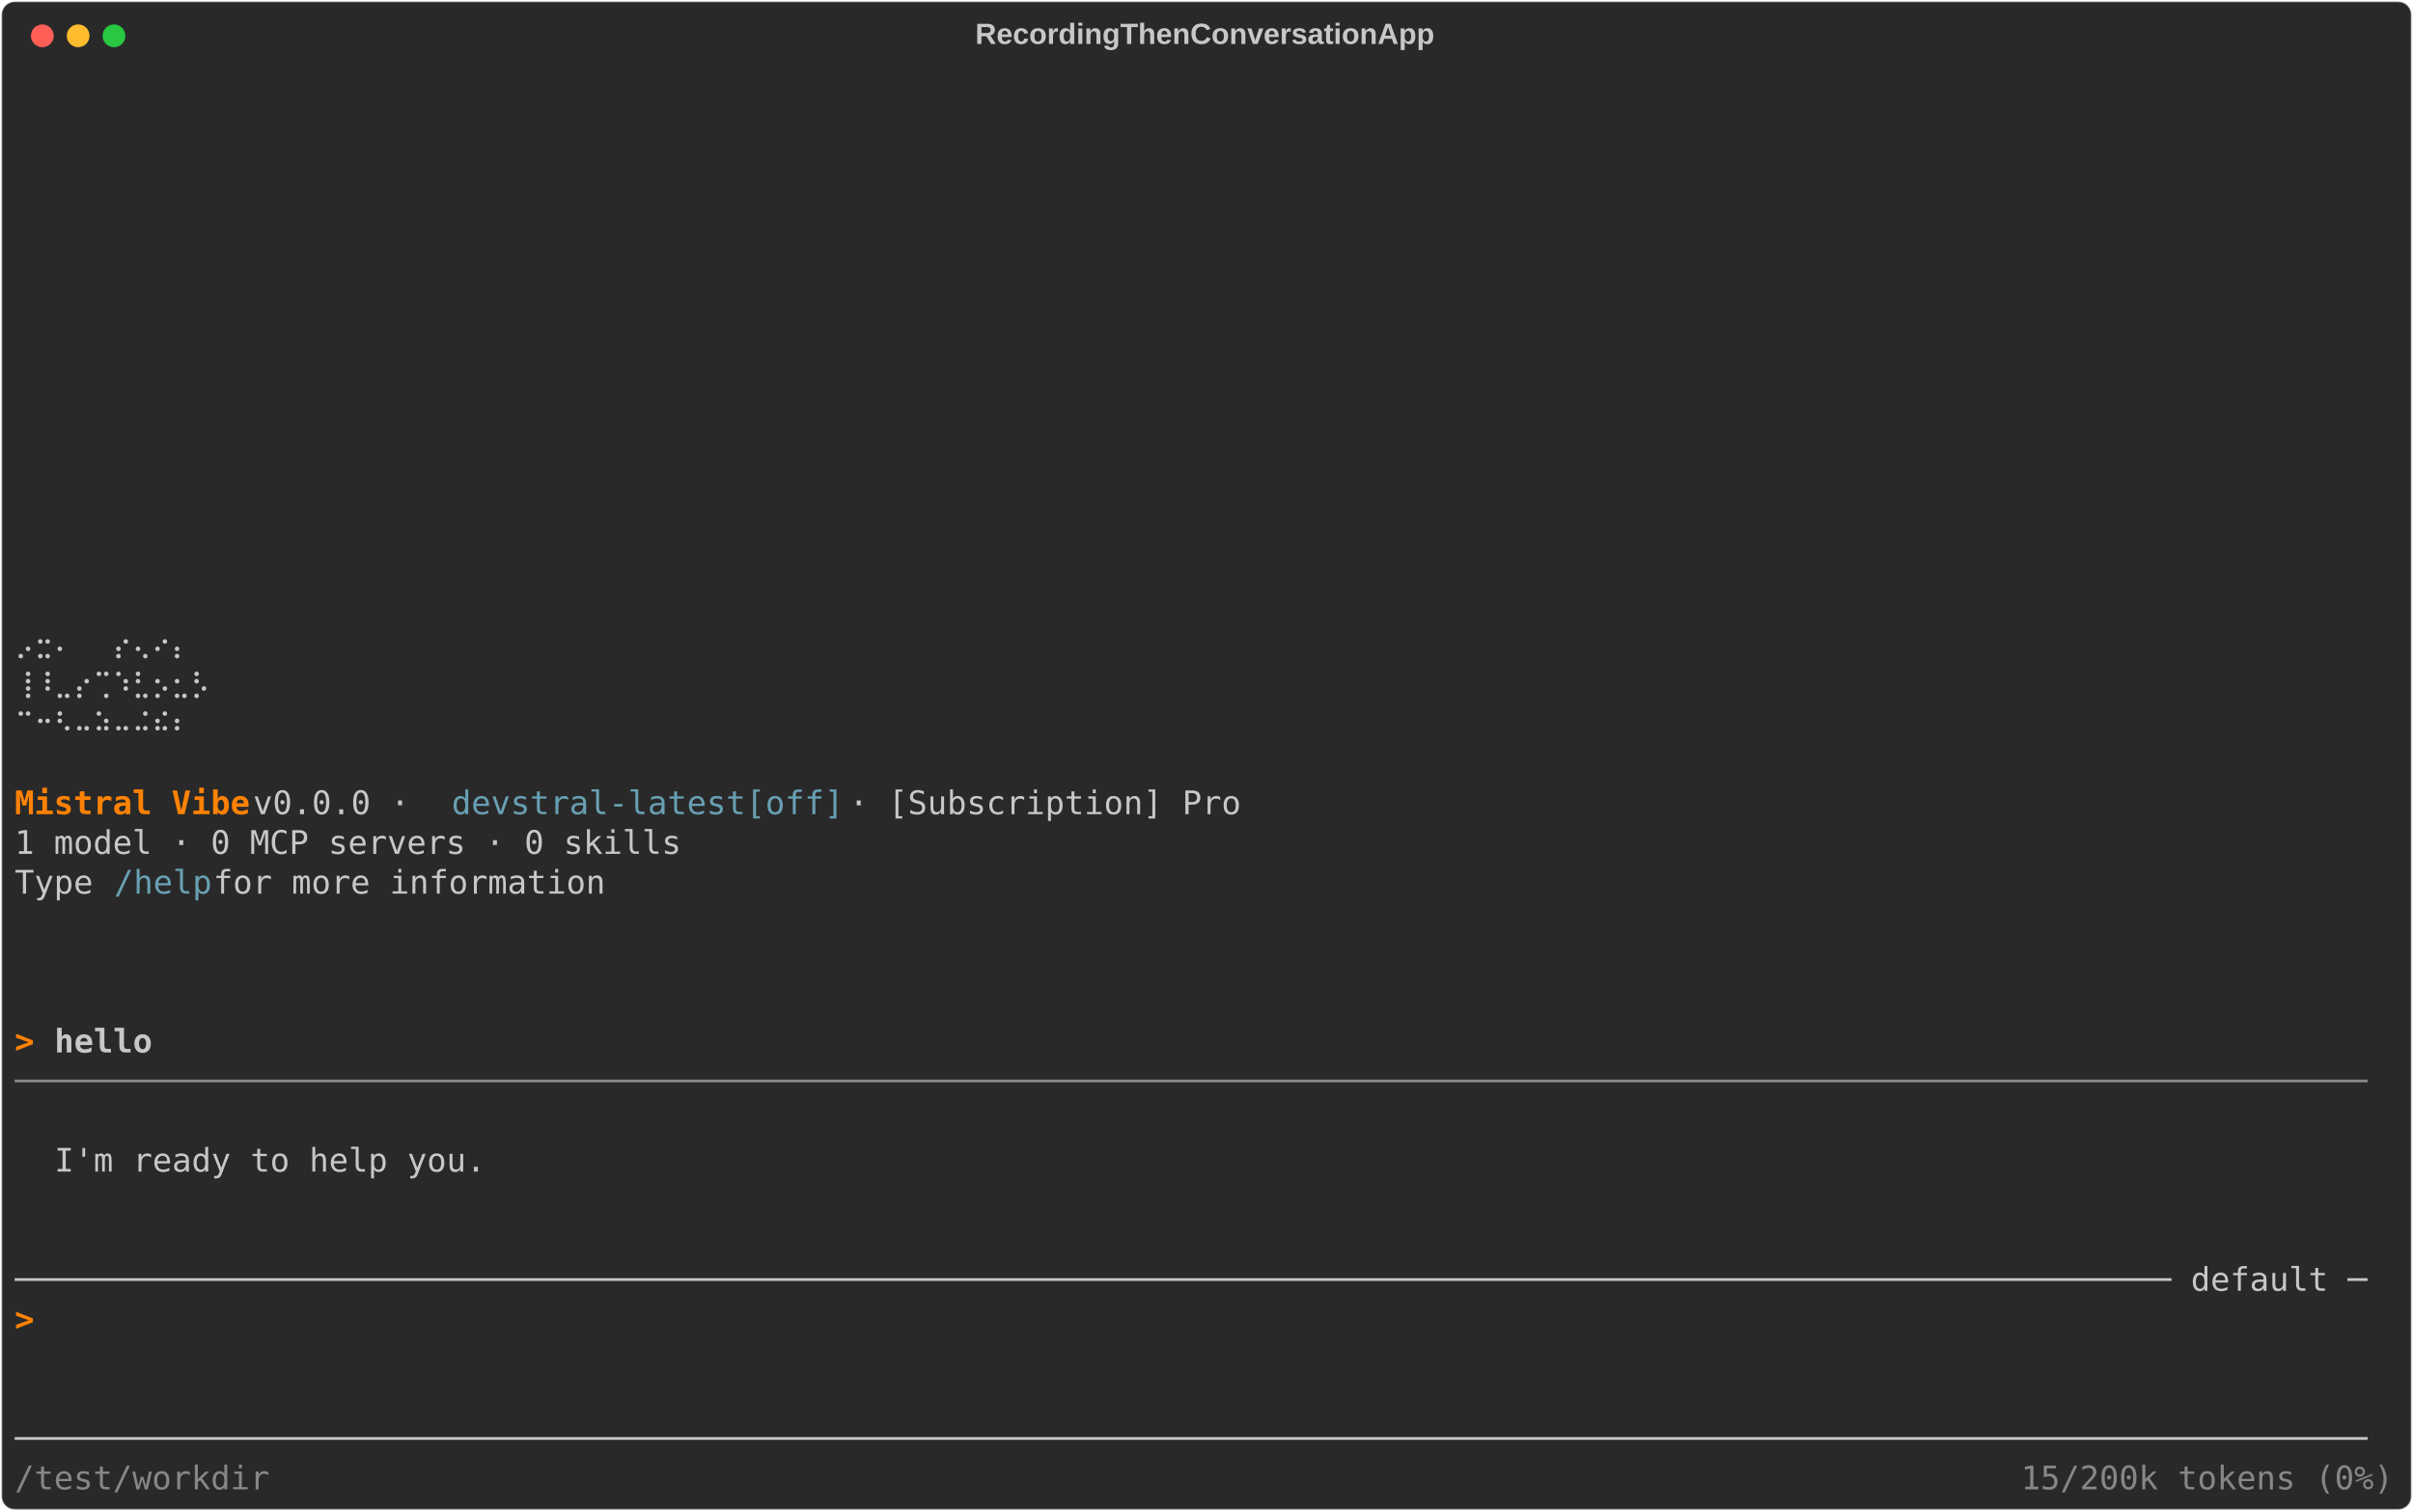
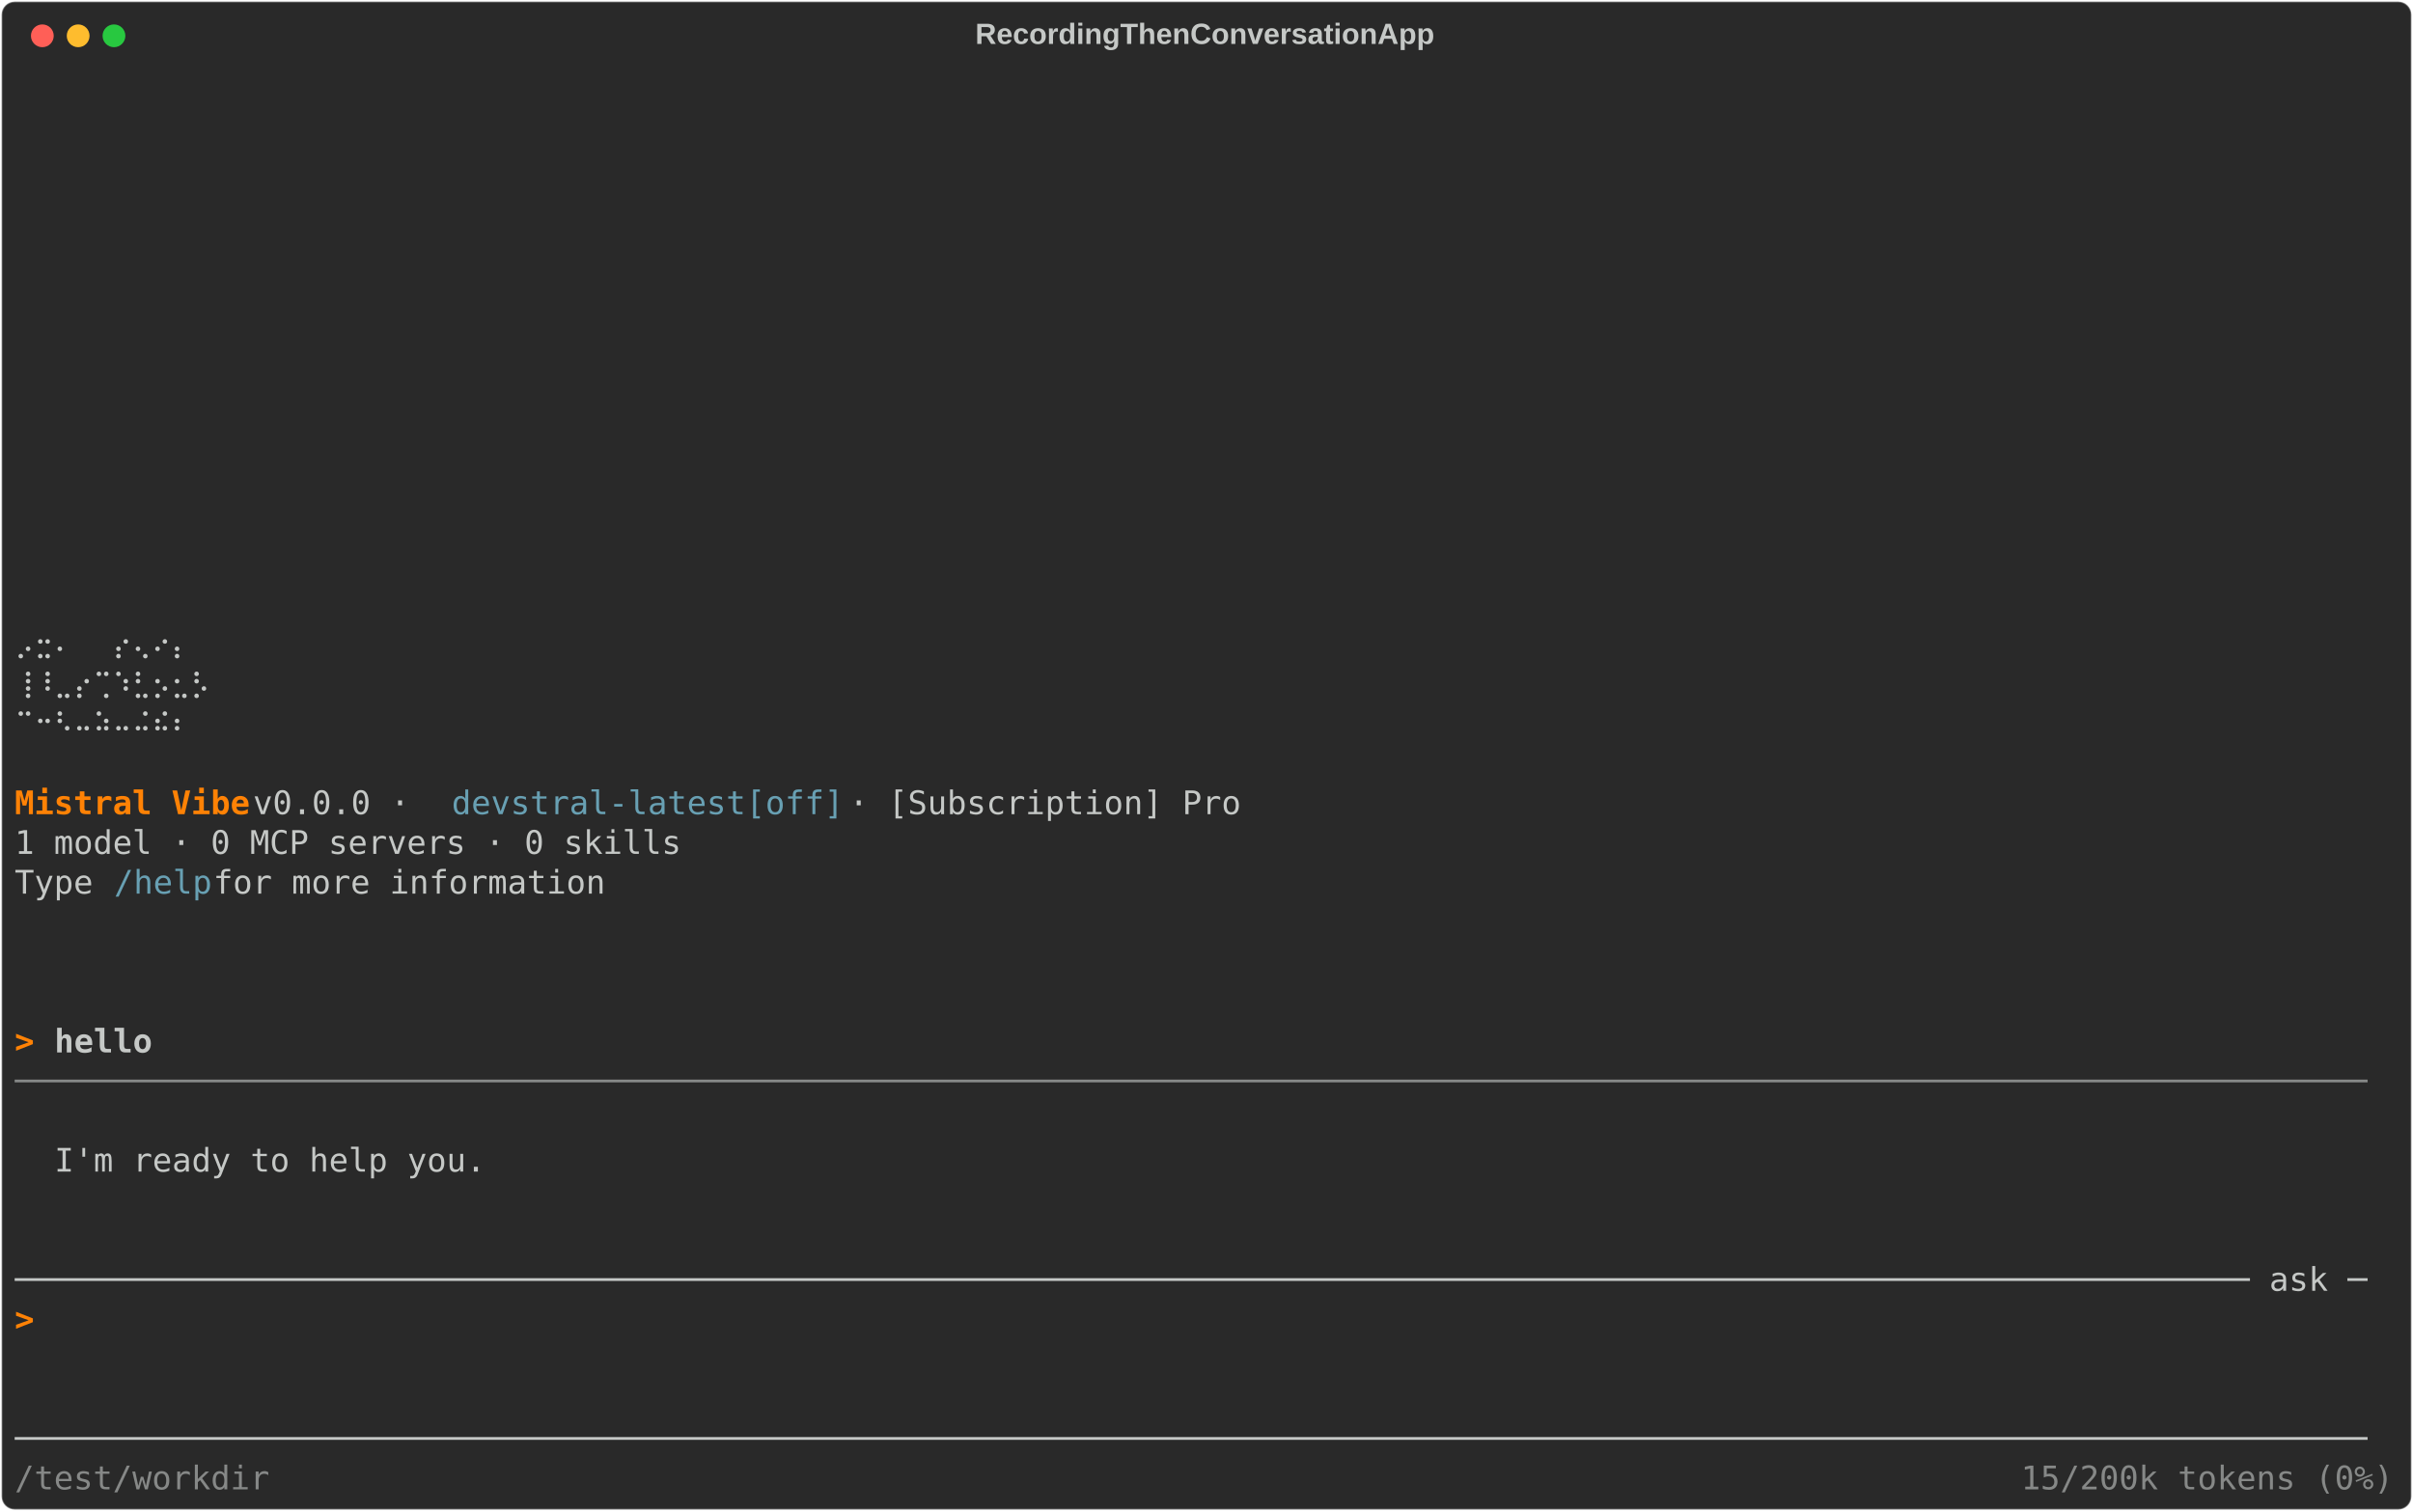
<svg xmlns="http://www.w3.org/2000/svg" class="rich-terminal" viewBox="0 0 1482 928.4">
  <style>

    @font-face {
        font-family: "Fira Code";
        src: local("FiraCode-Regular"),
                url("https://cdnjs.cloudflare.com/ajax/libs/firacode/6.2.0/woff2/FiraCode-Regular.woff2") format("woff2"),
                url("https://cdnjs.cloudflare.com/ajax/libs/firacode/6.2.0/woff/FiraCode-Regular.woff") format("woff");
        font-style: normal;
        font-weight: 400;
    }
    @font-face {
        font-family: "Fira Code";
        src: local("FiraCode-Bold"),
                url("https://cdnjs.cloudflare.com/ajax/libs/firacode/6.2.0/woff2/FiraCode-Bold.woff2") format("woff2"),
                url("https://cdnjs.cloudflare.com/ajax/libs/firacode/6.2.0/woff/FiraCode-Bold.woff") format("woff");
        font-style: bold;
        font-weight: 700;
    }

    .terminal-matrix {
        font-family: Fira Code, monospace;
        font-size: 20px;
        line-height: 24.4px;
        font-variant-east-asian: full-width;
    }

    .terminal-title {
        font-size: 18px;
        font-weight: bold;
        font-family: arial;
    }

    .terminal-r1 { fill: #c5c8c6 }
.terminal-r2 { fill: #ff8205;font-weight: bold }
.terminal-r3 { fill: #68a0b3 }
.terminal-r4 { fill: #c5c8c6;font-weight: bold }
.terminal-r5 { fill: #868887 }
    </style>
  <defs>
    <clipPath id="terminal-clip-terminal">
      <rect x="0" y="0" width="1463.0" height="877.4" />
    </clipPath>
    <clipPath id="terminal-line-0">
      <rect x="0" y="1.5" width="1464" height="24.65" />
    </clipPath>
    <clipPath id="terminal-line-1">
      <rect x="0" y="25.9" width="1464" height="24.65" />
    </clipPath>
    <clipPath id="terminal-line-2">
      <rect x="0" y="50.3" width="1464" height="24.65" />
    </clipPath>
    <clipPath id="terminal-line-3">
      <rect x="0" y="74.7" width="1464" height="24.65" />
    </clipPath>
    <clipPath id="terminal-line-4">
      <rect x="0" y="99.1" width="1464" height="24.65" />
    </clipPath>
    <clipPath id="terminal-line-5">
      <rect x="0" y="123.5" width="1464" height="24.65" />
    </clipPath>
    <clipPath id="terminal-line-6">
      <rect x="0" y="147.9" width="1464" height="24.65" />
    </clipPath>
    <clipPath id="terminal-line-7">
      <rect x="0" y="172.3" width="1464" height="24.65" />
    </clipPath>
    <clipPath id="terminal-line-8">
      <rect x="0" y="196.7" width="1464" height="24.65" />
    </clipPath>
    <clipPath id="terminal-line-9">
      <rect x="0" y="221.1" width="1464" height="24.65" />
    </clipPath>
    <clipPath id="terminal-line-10">
      <rect x="0" y="245.5" width="1464" height="24.65" />
    </clipPath>
    <clipPath id="terminal-line-11">
      <rect x="0" y="269.9" width="1464" height="24.65" />
    </clipPath>
    <clipPath id="terminal-line-12">
      <rect x="0" y="294.3" width="1464" height="24.65" />
    </clipPath>
    <clipPath id="terminal-line-13">
      <rect x="0" y="318.7" width="1464" height="24.65" />
    </clipPath>
    <clipPath id="terminal-line-14">
      <rect x="0" y="343.1" width="1464" height="24.65" />
    </clipPath>
    <clipPath id="terminal-line-15">
      <rect x="0" y="367.5" width="1464" height="24.65" />
    </clipPath>
    <clipPath id="terminal-line-16">
      <rect x="0" y="391.9" width="1464" height="24.65" />
    </clipPath>
    <clipPath id="terminal-line-17">
      <rect x="0" y="416.3" width="1464" height="24.65" />
    </clipPath>
    <clipPath id="terminal-line-18">
      <rect x="0" y="440.7" width="1464" height="24.65" />
    </clipPath>
    <clipPath id="terminal-line-19">
      <rect x="0" y="465.1" width="1464" height="24.65" />
    </clipPath>
    <clipPath id="terminal-line-20">
      <rect x="0" y="489.5" width="1464" height="24.65" />
    </clipPath>
    <clipPath id="terminal-line-21">
      <rect x="0" y="513.9" width="1464" height="24.65" />
    </clipPath>
    <clipPath id="terminal-line-22">
      <rect x="0" y="538.3" width="1464" height="24.65" />
    </clipPath>
    <clipPath id="terminal-line-23">
      <rect x="0" y="562.7" width="1464" height="24.65" />
    </clipPath>
    <clipPath id="terminal-line-24">
      <rect x="0" y="587.1" width="1464" height="24.65" />
    </clipPath>
    <clipPath id="terminal-line-25">
      <rect x="0" y="611.5" width="1464" height="24.65" />
    </clipPath>
    <clipPath id="terminal-line-26">
      <rect x="0" y="635.9" width="1464" height="24.65" />
    </clipPath>
    <clipPath id="terminal-line-27">
      <rect x="0" y="660.3" width="1464" height="24.65" />
    </clipPath>
    <clipPath id="terminal-line-28">
      <rect x="0" y="684.7" width="1464" height="24.65" />
    </clipPath>
    <clipPath id="terminal-line-29">
      <rect x="0" y="709.1" width="1464" height="24.65" />
    </clipPath>
    <clipPath id="terminal-line-30">
      <rect x="0" y="733.5" width="1464" height="24.65" />
    </clipPath>
    <clipPath id="terminal-line-31">
      <rect x="0" y="757.9" width="1464" height="24.65" />
    </clipPath>
    <clipPath id="terminal-line-32">
      <rect x="0" y="782.3" width="1464" height="24.65" />
    </clipPath>
    <clipPath id="terminal-line-33">
      <rect x="0" y="806.7" width="1464" height="24.65" />
    </clipPath>
    <clipPath id="terminal-line-34">
      <rect x="0" y="831.1" width="1464" height="24.65" />
    </clipPath>
  </defs>
  <rect fill="#292929" stroke="rgba(255,255,255,0.35)" stroke-width="1" x="1" y="1" width="1480" height="926.4" rx="8" />
  <text class="terminal-title" fill="#c5c8c6" text-anchor="middle" x="740" y="27">RecordingThenConversationApp</text>
  <g transform="translate(26,22)">
    <circle cx="0" cy="0" r="7" fill="#ff5f57" />
    <circle cx="22" cy="0" r="7" fill="#febc2e" />
    <circle cx="44" cy="0" r="7" fill="#28c840" />
  </g>
  <g transform="translate(9, 41)" clip-path="url(#terminal-clip-terminal)">
    <g class="terminal-matrix">
      <text class="terminal-r1" x="1464" y="20" textLength="12.2" clip-path="url(#terminal-line-0)">
</text>
      <text class="terminal-r1" x="1464" y="44.4" textLength="12.2" clip-path="url(#terminal-line-1)">
</text>
      <text class="terminal-r1" x="1464" y="68.8" textLength="12.2" clip-path="url(#terminal-line-2)">
</text>
      <text class="terminal-r1" x="1464" y="93.2" textLength="12.2" clip-path="url(#terminal-line-3)">
</text>
      <text class="terminal-r1" x="1464" y="117.6" textLength="12.2" clip-path="url(#terminal-line-4)">
</text>
      <text class="terminal-r1" x="1464" y="142" textLength="12.2" clip-path="url(#terminal-line-5)">
</text>
      <text class="terminal-r1" x="1464" y="166.4" textLength="12.2" clip-path="url(#terminal-line-6)">
</text>
      <text class="terminal-r1" x="1464" y="190.8" textLength="12.2" clip-path="url(#terminal-line-7)">
</text>
      <text class="terminal-r1" x="1464" y="215.2" textLength="12.2" clip-path="url(#terminal-line-8)">
</text>
      <text class="terminal-r1" x="1464" y="239.6" textLength="12.2" clip-path="url(#terminal-line-9)">
</text>
      <text class="terminal-r1" x="1464" y="264" textLength="12.2" clip-path="url(#terminal-line-10)">
</text>
      <text class="terminal-r1" x="1464" y="288.4" textLength="12.2" clip-path="url(#terminal-line-11)">
</text>
      <text class="terminal-r1" x="1464" y="312.8" textLength="12.2" clip-path="url(#terminal-line-12)">
</text>
      <text class="terminal-r1" x="1464" y="337.2" textLength="12.2" clip-path="url(#terminal-line-13)">
</text>
      <text class="terminal-r1" x="0" y="361.6" textLength="134.2" clip-path="url(#terminal-line-14)">  ⡠⣒⠄  ⡔⢄⠔⡄</text>
      <text class="terminal-r1" x="1464" y="361.6" textLength="12.2" clip-path="url(#terminal-line-14)">
</text>
      <text class="terminal-r1" x="0" y="386" textLength="134.2" clip-path="url(#terminal-line-15)"> ⢸⠸⣀⡔⢉⠱⣃⡢⣂⡣</text>
      <text class="terminal-r1" x="1464" y="386" textLength="12.2" clip-path="url(#terminal-line-15)">
</text>
      <text class="terminal-r1" x="0" y="410.4" textLength="134.2" clip-path="url(#terminal-line-16)">  ⠉⠒⠣⠤⠵⠤⠬⠮⠆</text>
      <text class="terminal-r1" x="1464" y="410.4" textLength="12.2" clip-path="url(#terminal-line-16)">
</text>
      <text class="terminal-r1" x="1464" y="434.8" textLength="12.2" clip-path="url(#terminal-line-17)">
</text>
      <text class="terminal-r2" x="0" y="459.2" textLength="146.4" clip-path="url(#terminal-line-18)">Mistral Vibe</text>
      <text class="terminal-r1" x="146.4" y="459.2" textLength="122" clip-path="url(#terminal-line-18)"> v0.0.0 · </text>
      <text class="terminal-r3" x="268.4" y="459.2" textLength="244" clip-path="url(#terminal-line-18)">devstral-latest[off]</text>
      <text class="terminal-r1" x="512.4" y="459.2" textLength="256.2" clip-path="url(#terminal-line-18)"> · [Subscription] Pro</text>
      <text class="terminal-r1" x="1464" y="459.2" textLength="12.2" clip-path="url(#terminal-line-18)">
</text>
      <text class="terminal-r1" x="0" y="483.6" textLength="414.8" clip-path="url(#terminal-line-19)">1 model · 0 MCP servers · 0 skills</text>
      <text class="terminal-r1" x="1464" y="483.6" textLength="12.2" clip-path="url(#terminal-line-19)">
</text>
      <text class="terminal-r1" x="0" y="508" textLength="61" clip-path="url(#terminal-line-20)">Type </text>
      <text class="terminal-r3" x="61" y="508" textLength="61" clip-path="url(#terminal-line-20)">/help</text>
      <text class="terminal-r1" x="122" y="508" textLength="256.2" clip-path="url(#terminal-line-20)"> for more information</text>
      <text class="terminal-r1" x="1464" y="508" textLength="12.2" clip-path="url(#terminal-line-20)">
</text>
      <text class="terminal-r1" x="1464" y="532.4" textLength="12.2" clip-path="url(#terminal-line-21)">
</text>
      <text class="terminal-r1" x="1464" y="556.8" textLength="12.2" clip-path="url(#terminal-line-22)">
</text>
      <text class="terminal-r1" x="1464" y="581.2" textLength="12.2" clip-path="url(#terminal-line-23)">
</text>
      <text class="terminal-r2" x="0" y="605.6" textLength="24.4" clip-path="url(#terminal-line-24)">&gt; </text>
      <text class="terminal-r4" x="24.4" y="605.6" textLength="61" clip-path="url(#terminal-line-24)">hello</text>
      <text class="terminal-r1" x="1464" y="605.6" textLength="12.2" clip-path="url(#terminal-line-24)">
</text>
      <text class="terminal-r5" x="0" y="630" textLength="1464" clip-path="url(#terminal-line-25)">────────────────────────────────────────────────────────────────────────────────────────────────────────────────────────</text>
      <text class="terminal-r1" x="1464" y="630" textLength="12.2" clip-path="url(#terminal-line-25)">
</text>
      <text class="terminal-r1" x="1464" y="654.4" textLength="12.2" clip-path="url(#terminal-line-26)">
</text>
      <text class="terminal-r1" x="24.4" y="678.8" textLength="268.4" clip-path="url(#terminal-line-27)">I'm ready to help you.</text>
      <text class="terminal-r1" x="1464" y="678.8" textLength="12.2" clip-path="url(#terminal-line-27)">
</text>
      <text class="terminal-r1" x="1464" y="703.2" textLength="12.2" clip-path="url(#terminal-line-28)">
</text>
      <text class="terminal-r1" x="1464" y="727.6" textLength="12.2" clip-path="url(#terminal-line-29)">
</text>
-       <text class="terminal-r1" x="0" y="752" textLength="1464" clip-path="url(#terminal-line-30)">────────────────────────────────────────────────────────────────────────────────────────────────────────────── default ─</text>
+       <text class="terminal-r1" x="0" y="752" textLength="1464" clip-path="url(#terminal-line-30)">────────────────────────────────────────────────────────────────────────────────────────────────────────────────── ask ─</text>
      <text class="terminal-r1" x="1464" y="752" textLength="12.2" clip-path="url(#terminal-line-30)">
</text>
      <text class="terminal-r2" x="0" y="776.4" textLength="12.2" clip-path="url(#terminal-line-31)">&gt;</text>
      <text class="terminal-r1" x="1464" y="776.4" textLength="12.2" clip-path="url(#terminal-line-31)">
</text>
      <text class="terminal-r1" x="1464" y="800.8" textLength="12.2" clip-path="url(#terminal-line-32)">
</text>
      <text class="terminal-r1" x="1464" y="825.2" textLength="12.2" clip-path="url(#terminal-line-33)">
</text>
      <text class="terminal-r1" x="0" y="849.6" textLength="1464" clip-path="url(#terminal-line-34)">────────────────────────────────────────────────────────────────────────────────────────────────────────────────────────</text>
      <text class="terminal-r1" x="1464" y="849.6" textLength="12.2" clip-path="url(#terminal-line-34)">
</text>
      <text class="terminal-r5" x="0" y="874" textLength="158.6" clip-path="url(#terminal-line-35)">/test/workdir</text>
      <text class="terminal-r5" x="1232.2" y="874" textLength="231.8" clip-path="url(#terminal-line-35)">15/200k tokens (0%)</text>
    </g>
  </g>
</svg>
